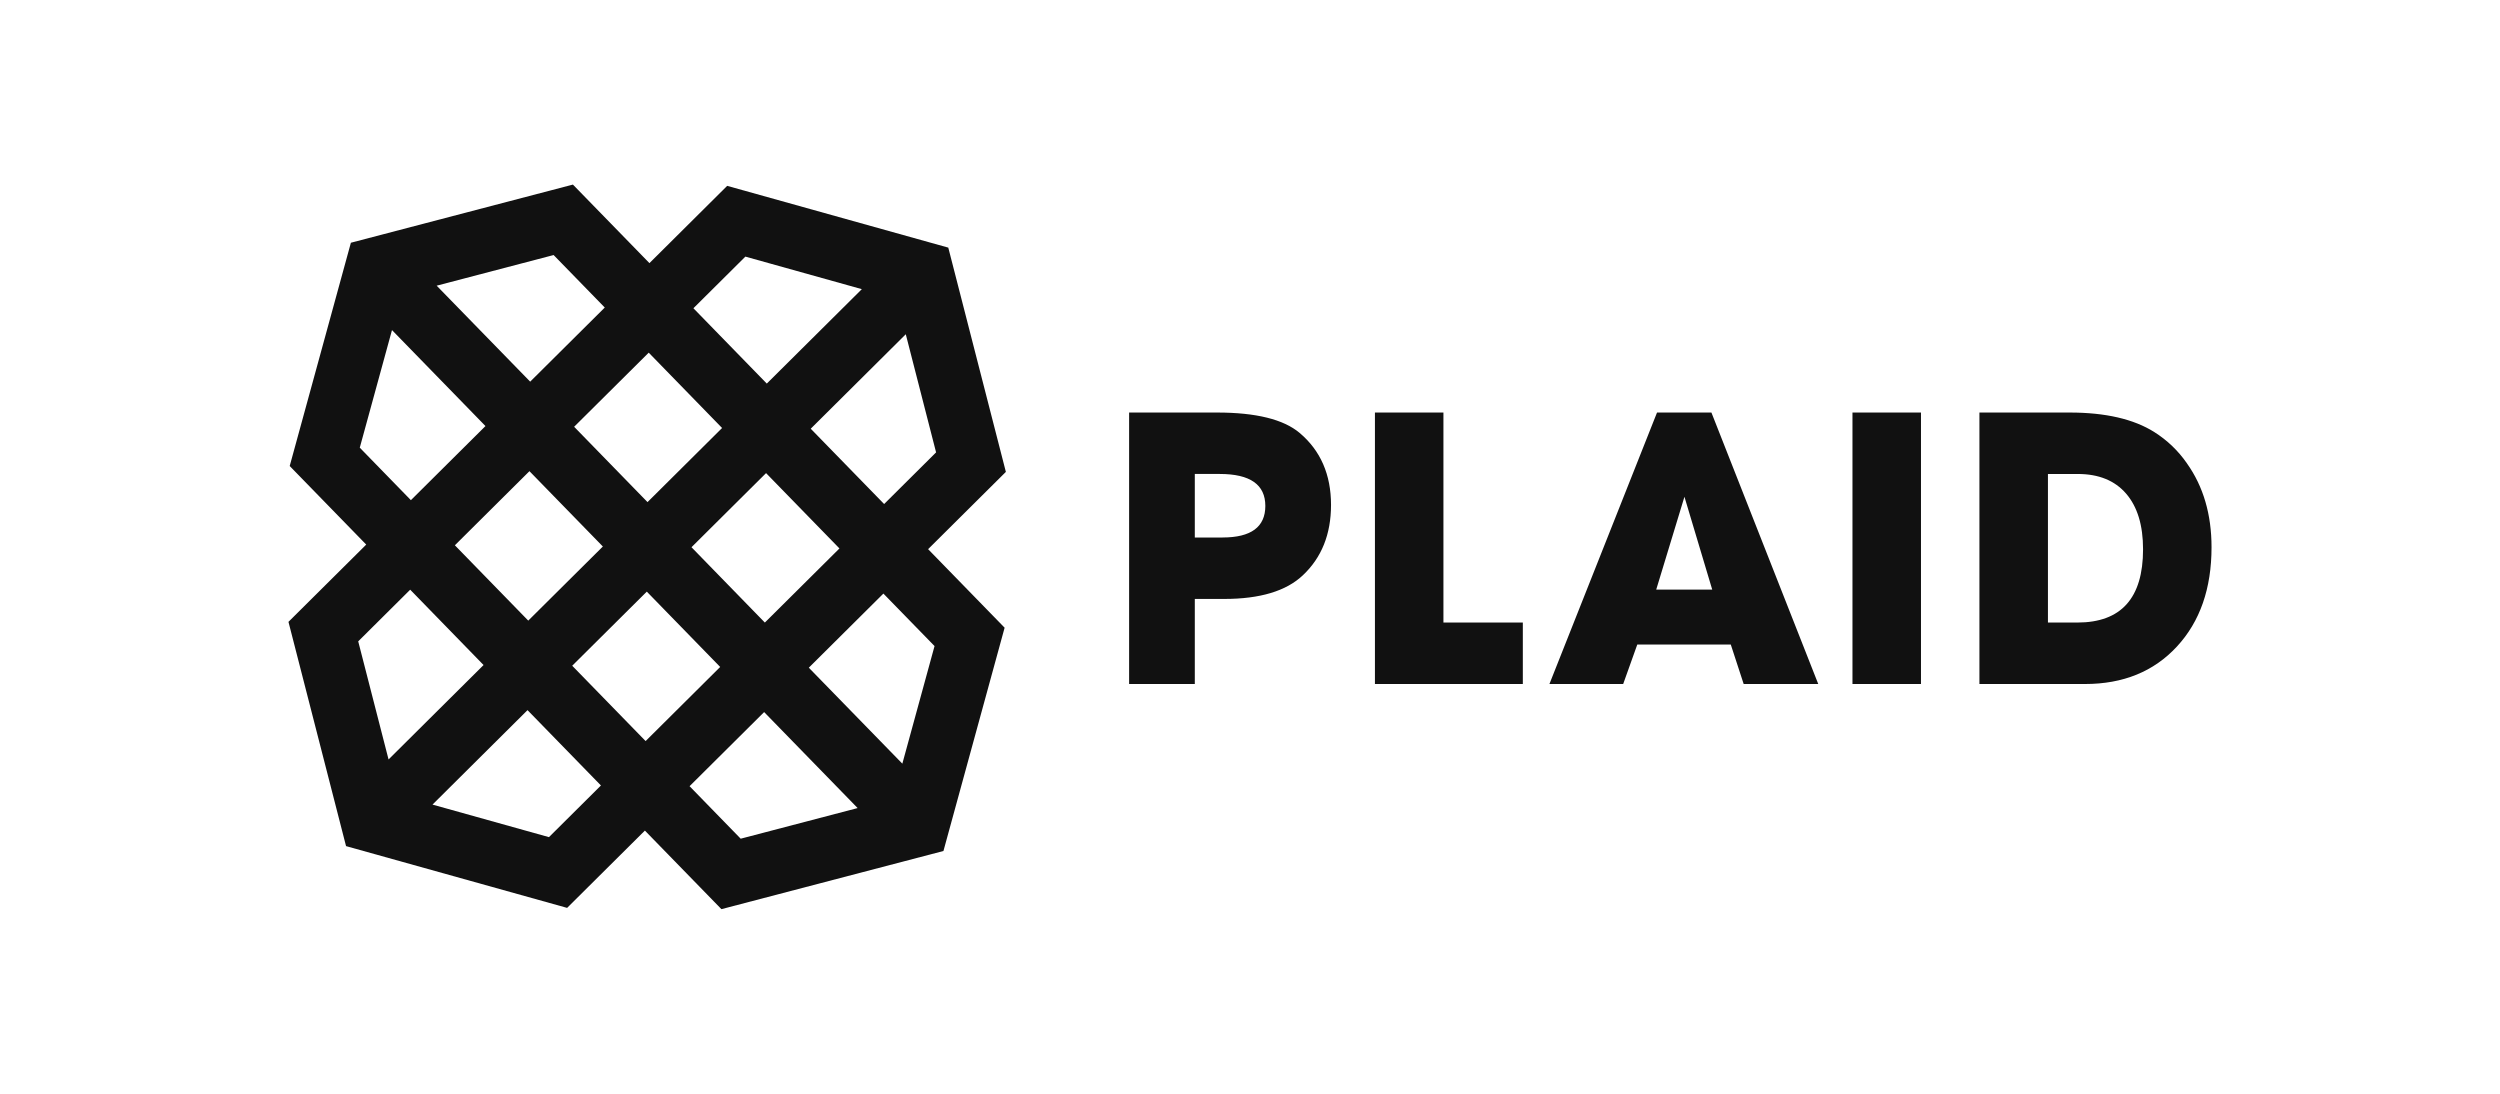
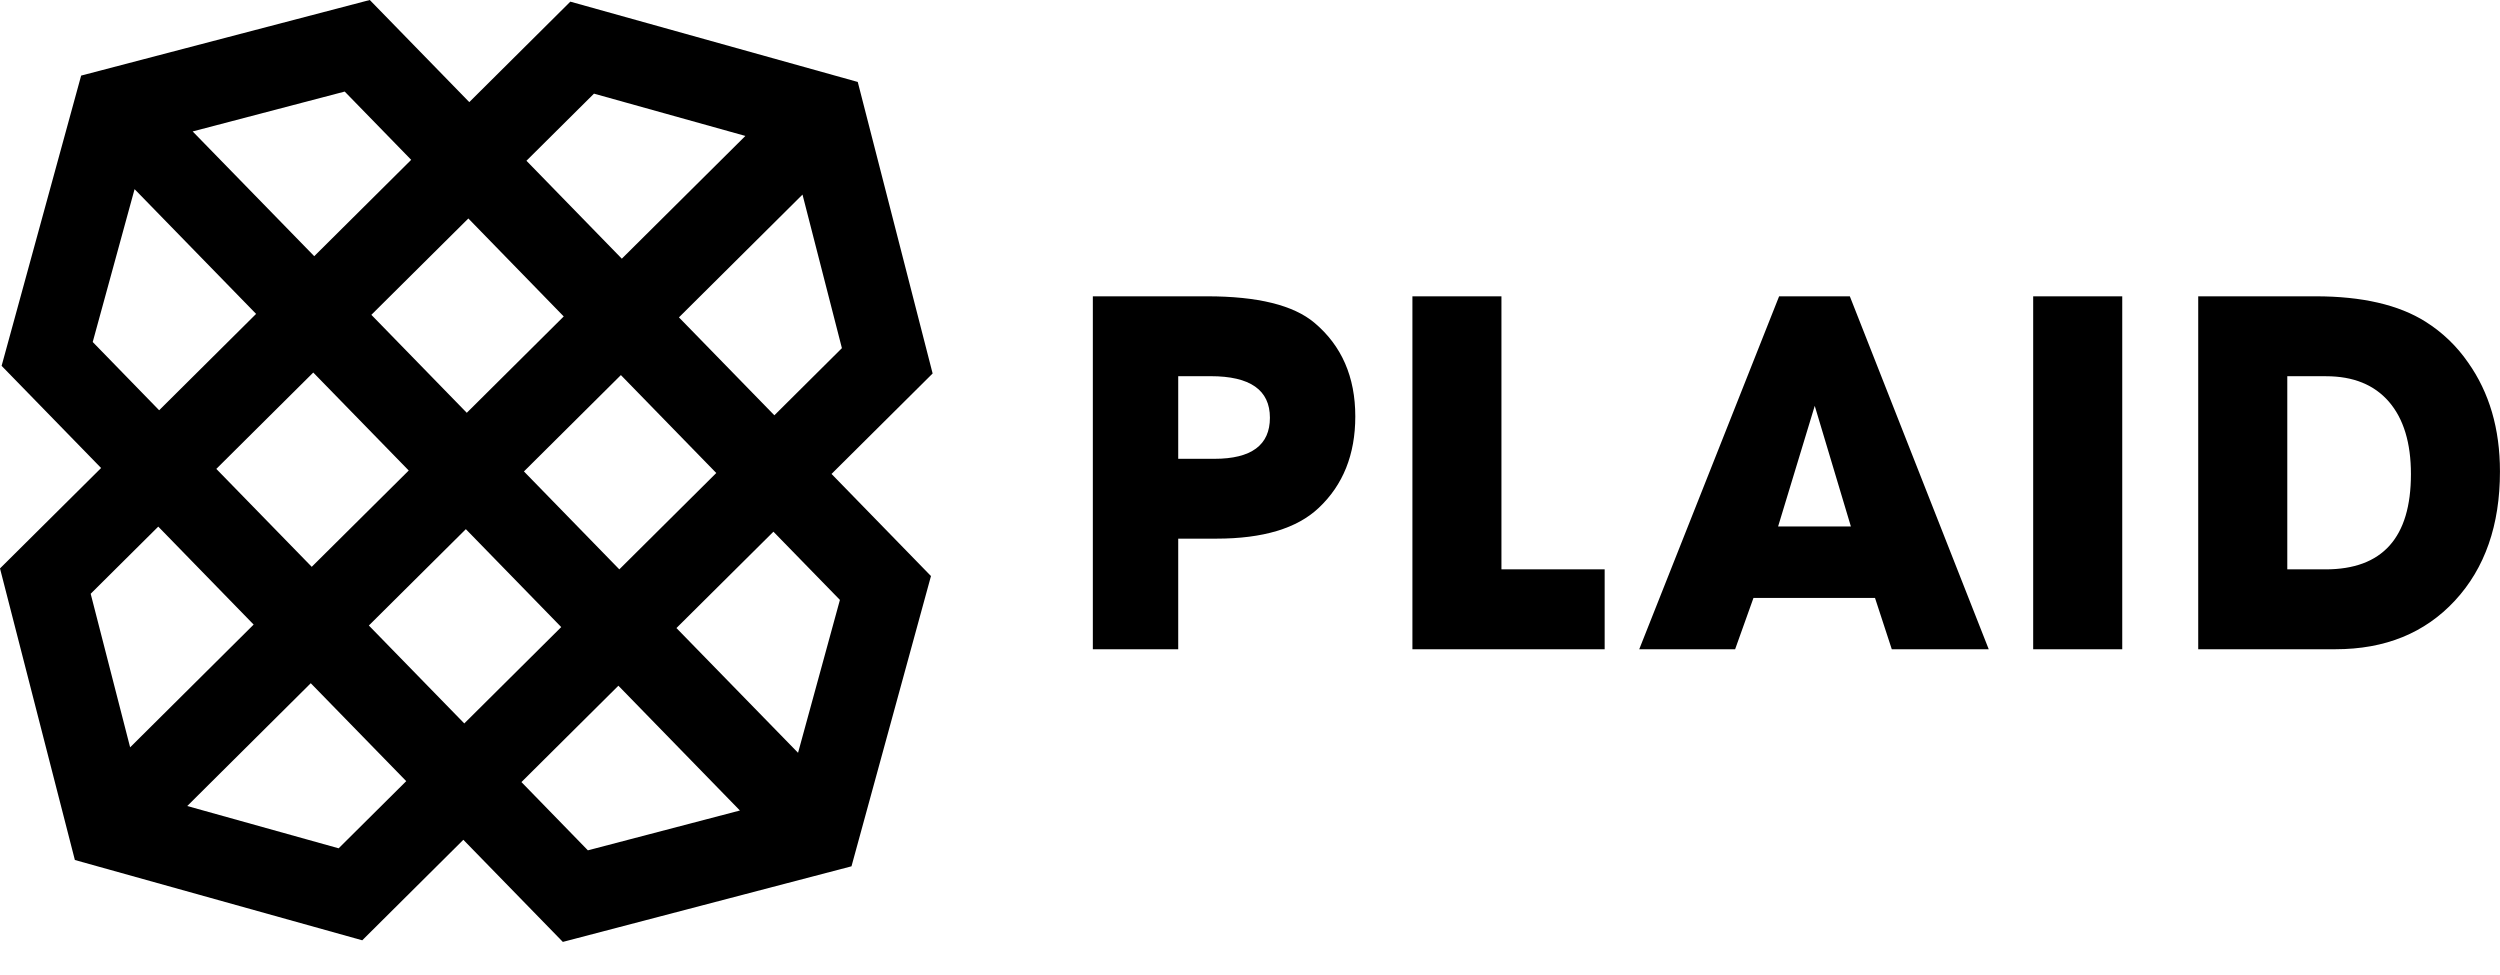
- <svg xmlns="http://www.w3.org/2000/svg" height="70" width="160" viewBox="-18.9 -11.868 163.799 71.21">
-   <path d="M66.248 16.268c-1.057-.889-2.861-1.333-5.413-1.333h-5.756v17.788h4.304v-5.575h1.928c2.34 0 4.056-.515 5.148-1.546 1.23-1.155 1.849-2.693 1.849-4.613 0-1.991-.687-3.565-2.06-4.721m-5.044 6.855h-1.821V18.96h1.636c1.99 0 2.985.698 2.985 2.094 0 1.378-.934 2.068-2.8 2.068m14.469-8.188h-4.488v17.788h9.69v-4.026h-5.202zm13.995 0l-7.05 17.788h4.832l.924-2.586H94.5l.845 2.586h4.886l-7-17.788zm-.053 11.601l1.849-6.08 1.82 6.08h-3.67zm12.858 6.187h4.489V14.934h-4.489zm21.917-14.454a7.376 7.376 0 00-2.14-2.053c-1.355-.854-3.204-1.28-5.545-1.28h-5.914v17.787h6.918c2.5 0 4.506-.817 6.02-2.453 1.514-1.635 2.27-3.805 2.27-6.508 0-2.15-.537-3.981-1.61-5.493m-7.182 10.427h-1.927v-9.734h1.954c1.373 0 2.428.43 3.168 1.287.74.857 1.11 2.073 1.11 3.647 0 3.2-1.435 4.8-4.305 4.8M18.637 0L4.09 3.81.081 18.439l5.014 5.148L0 28.65l3.773 14.693 14.484 4.047 5.096-5.064 5.014 5.147 14.547-3.81 4.008-14.63-5.013-5.146 5.095-5.063L43.231 4.13 28.745.083l-5.094 5.063zM9.71 6.624l7.663-2.008 3.351 3.44-4.887 4.856zm16.822 1.478l3.405-3.383 7.63 2.132-6.227 6.187zm-21.86 9.136l2.111-7.705 6.125 6.288-4.886 4.856-3.35-3.44zm29.547-1.243l6.227-6.189 1.986 7.74-3.404 3.384zm-15.502-.127l4.887-4.856 4.807 4.936-4.886 4.856zm-7.814 7.765l4.886-4.856 4.81 4.936-4.888 4.856zm15.503.127l4.886-4.856L36.1 23.84l-4.887 4.856zM4.57 29.927l3.406-3.385 4.807 4.937-6.225 6.186zm14.021 1.598l4.887-4.856 4.808 4.936-4.886 4.856zm15.502.128l4.887-4.856 3.351 3.439-2.11 7.705zm-24.656 8.97l6.226-6.189 4.81 4.936-3.406 3.385-7.63-2.133zm16.843-1.206l4.886-4.856 6.126 6.289-7.662 2.007z" fill-rule="evenodd" fill="#111" />
+ <svg xmlns="http://www.w3.org/2000/svg" width="59" height="23" viewBox="0 0 59 23" fill="none">
+   <path fill-rule="evenodd" clip-rule="evenodd" d="M31.021 7.618C30.526 7.201 29.681 6.993 28.486 6.993H25.791V15.323H27.806V12.712H28.709C29.805 12.712 30.608 12.471 31.12 11.988C31.696 11.447 31.985 10.727 31.985 9.828C31.985 8.896 31.664 8.159 31.021 7.618ZM28.659 10.828H27.806V8.878H28.572C29.504 8.878 29.97 9.205 29.97 9.859C29.97 10.504 29.533 10.828 28.659 10.828ZM35.434 6.993H33.333V15.322H37.87V13.437H35.434V6.993ZM41.987 6.993L38.686 15.322H40.949L41.382 14.111H44.25L44.646 15.322H46.934L43.656 6.993H41.987ZM41.963 12.425L42.828 9.578L43.681 12.425H41.963Z" fill="currentColor" />
+   <path fill-rule="evenodd" clip-rule="evenodd" d="M47.983 15.322H50.085V6.993H47.983V15.322ZM58.246 8.554C57.981 8.169 57.64 7.842 57.244 7.593C56.61 7.193 55.744 6.993 54.648 6.993H51.878V15.322H55.118C56.288 15.322 57.228 14.94 57.937 14.174C58.645 13.408 58.999 12.392 58.999 11.126C58.999 10.119 58.748 9.262 58.246 8.554ZM54.883 13.437H53.98V8.879H54.895C55.538 8.879 56.032 9.08 56.379 9.481C56.725 9.883 56.898 10.452 56.898 11.189C56.898 12.687 56.227 13.437 54.883 13.437ZM8.727 0L1.915 1.784L0.038 8.634L2.386 11.045L0 13.415L1.767 20.296L8.549 22.191L10.935 19.819L13.283 22.229L20.095 20.445L21.971 13.595L19.624 11.185L22.01 8.814L20.243 1.934L13.46 0.039L11.075 2.41L8.727 0ZM4.547 3.102L8.135 2.161L9.704 3.772L7.416 6.046L4.547 3.102ZM12.424 3.794L14.018 2.21L17.591 3.208L14.675 6.105L12.424 3.794ZM2.188 8.072L3.176 4.464L6.044 7.408L3.756 9.682L2.188 8.071V8.072ZM16.023 7.49L18.939 4.592L19.869 8.216L18.275 9.801L16.023 7.49ZM8.764 7.43L11.053 5.156L13.304 7.468L11.016 9.742L8.764 7.43ZM5.105 11.066L7.393 8.792L9.646 11.104L7.357 13.377L5.105 11.066ZM12.365 11.126L14.653 8.852L16.904 11.163L14.616 13.437L12.365 11.126ZM2.14 14.013L3.735 12.428L5.986 14.74L3.071 17.637L2.14 14.013ZM8.705 14.762L10.994 12.488L13.245 14.799L10.957 17.073L8.705 14.762ZM15.964 14.822L18.253 12.548L19.822 14.158L18.834 17.766L15.964 14.822ZM4.419 19.022L7.334 16.124L9.587 18.435L7.992 20.02L4.419 19.022ZM12.306 18.457L14.594 16.183L17.462 19.128L13.874 20.068L12.306 18.457Z" fill="currentColor" />
</svg>
